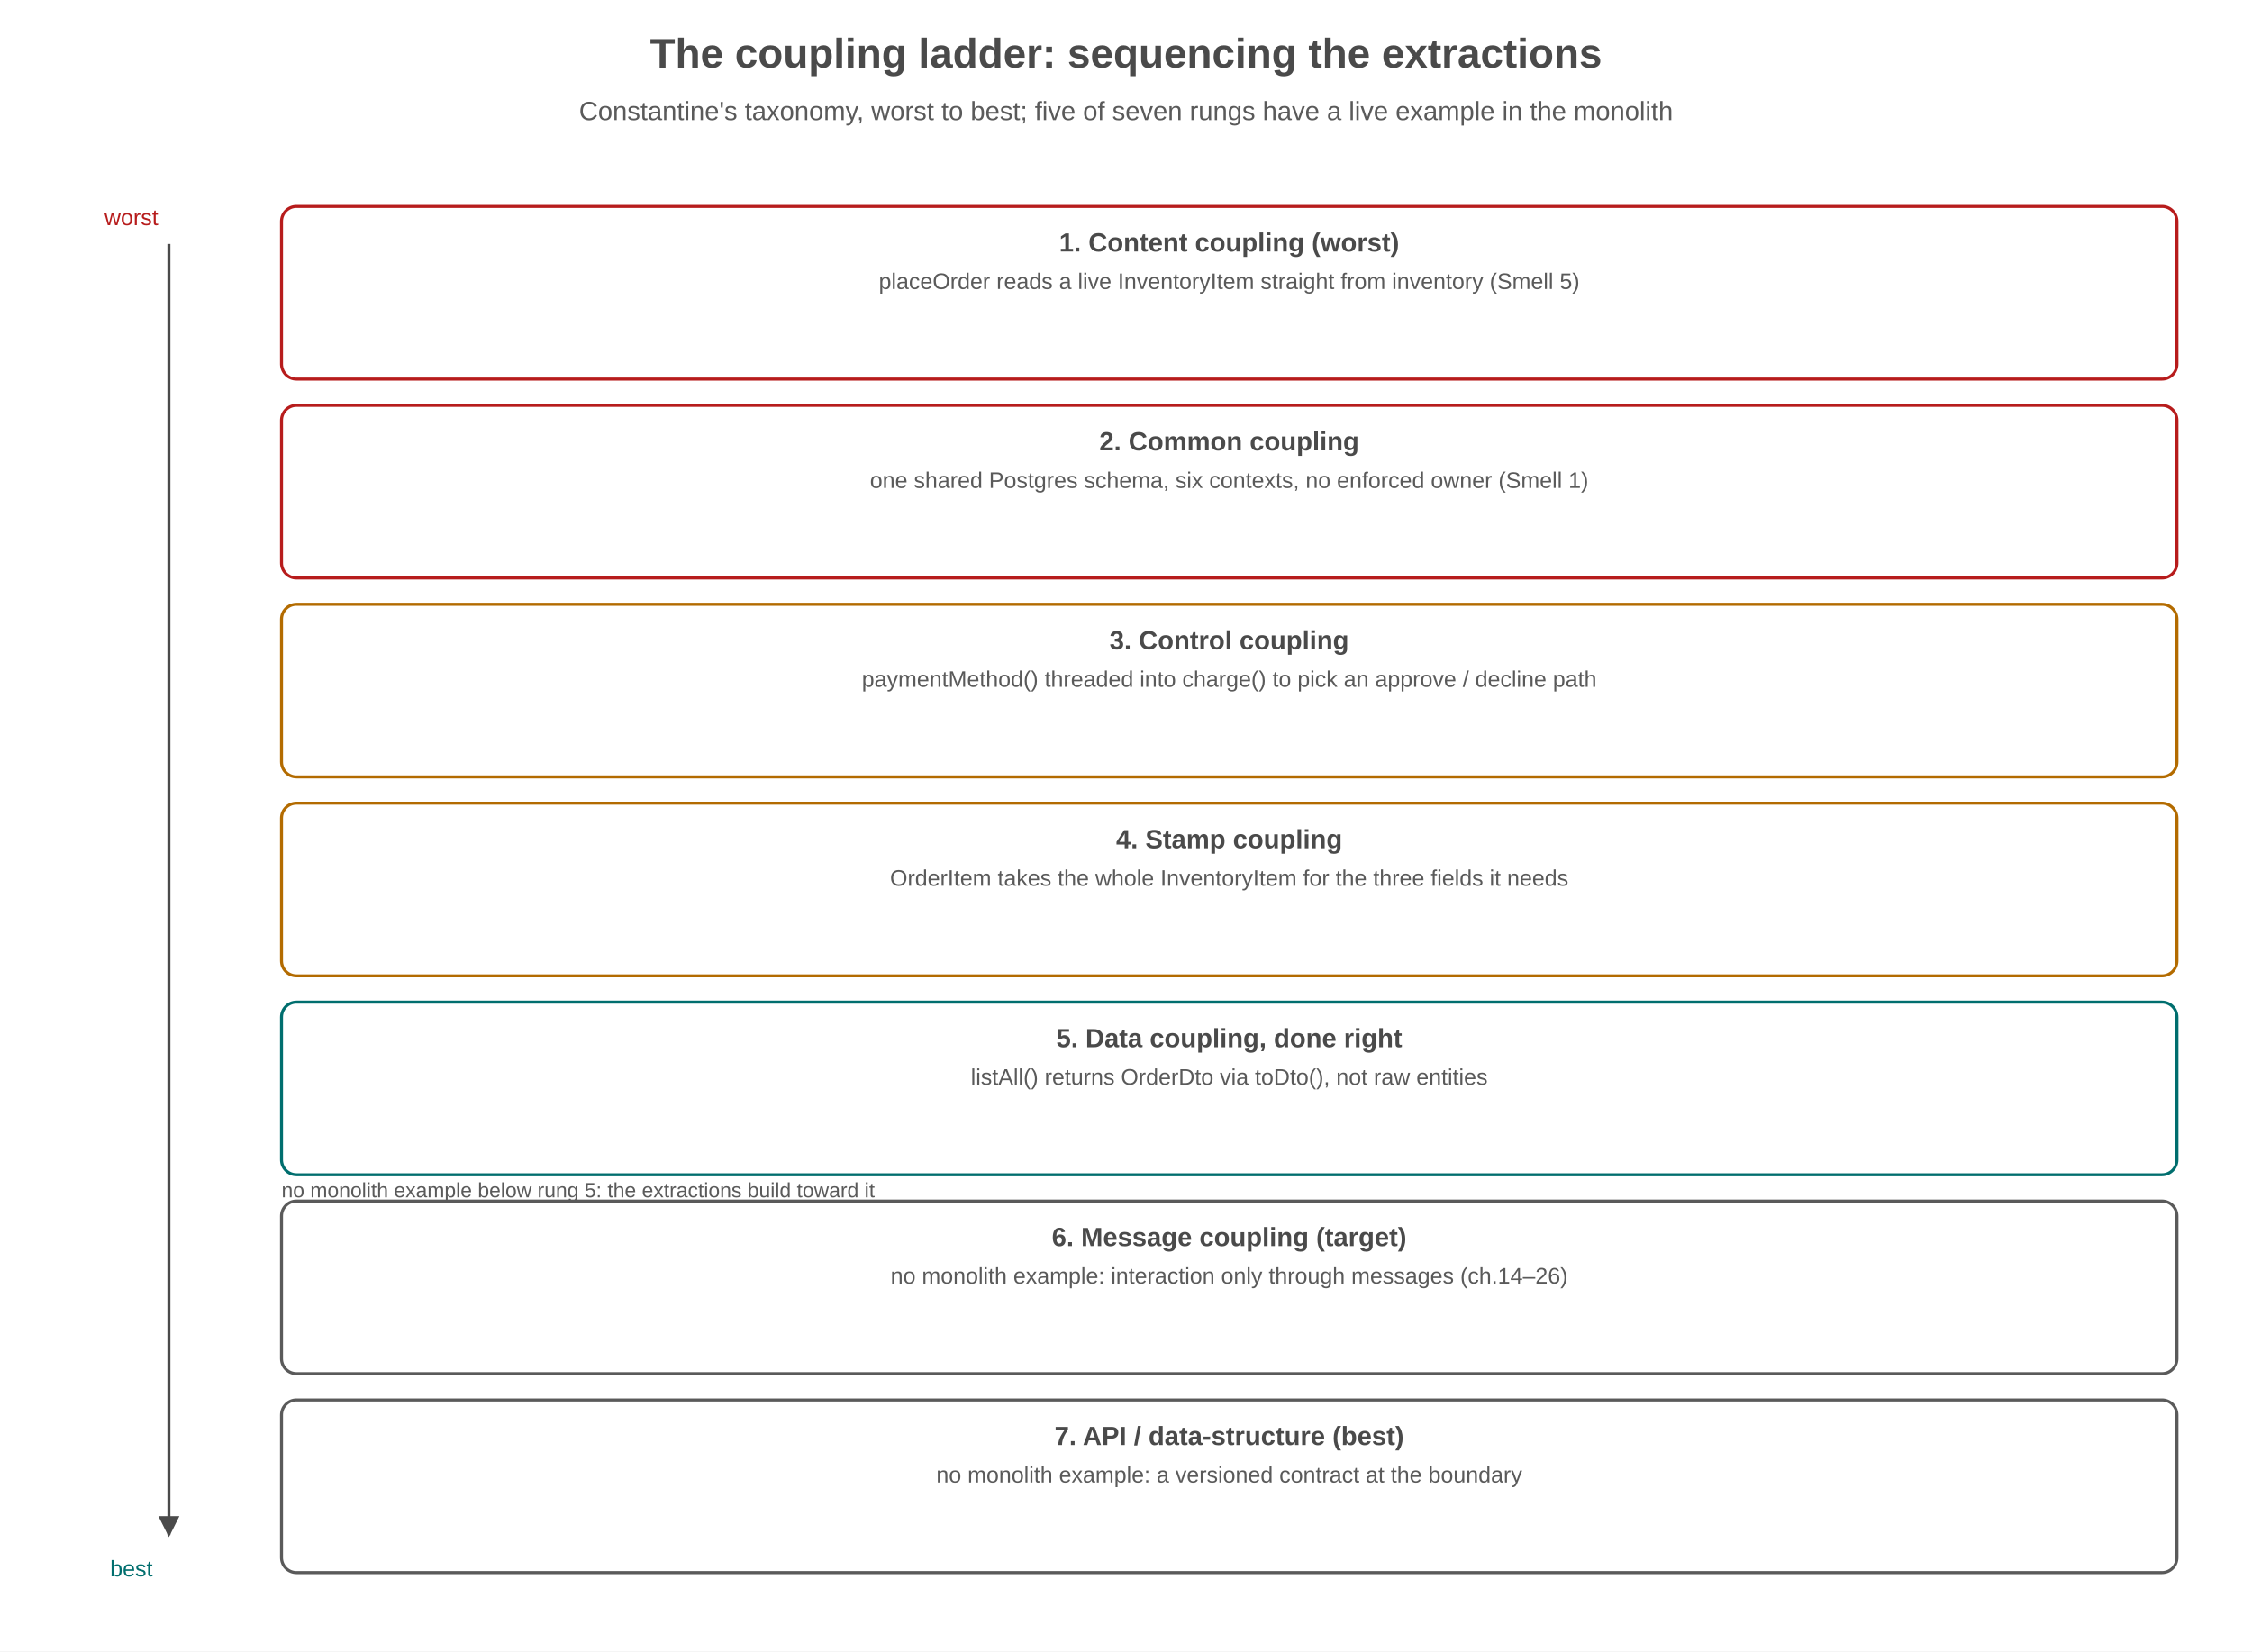
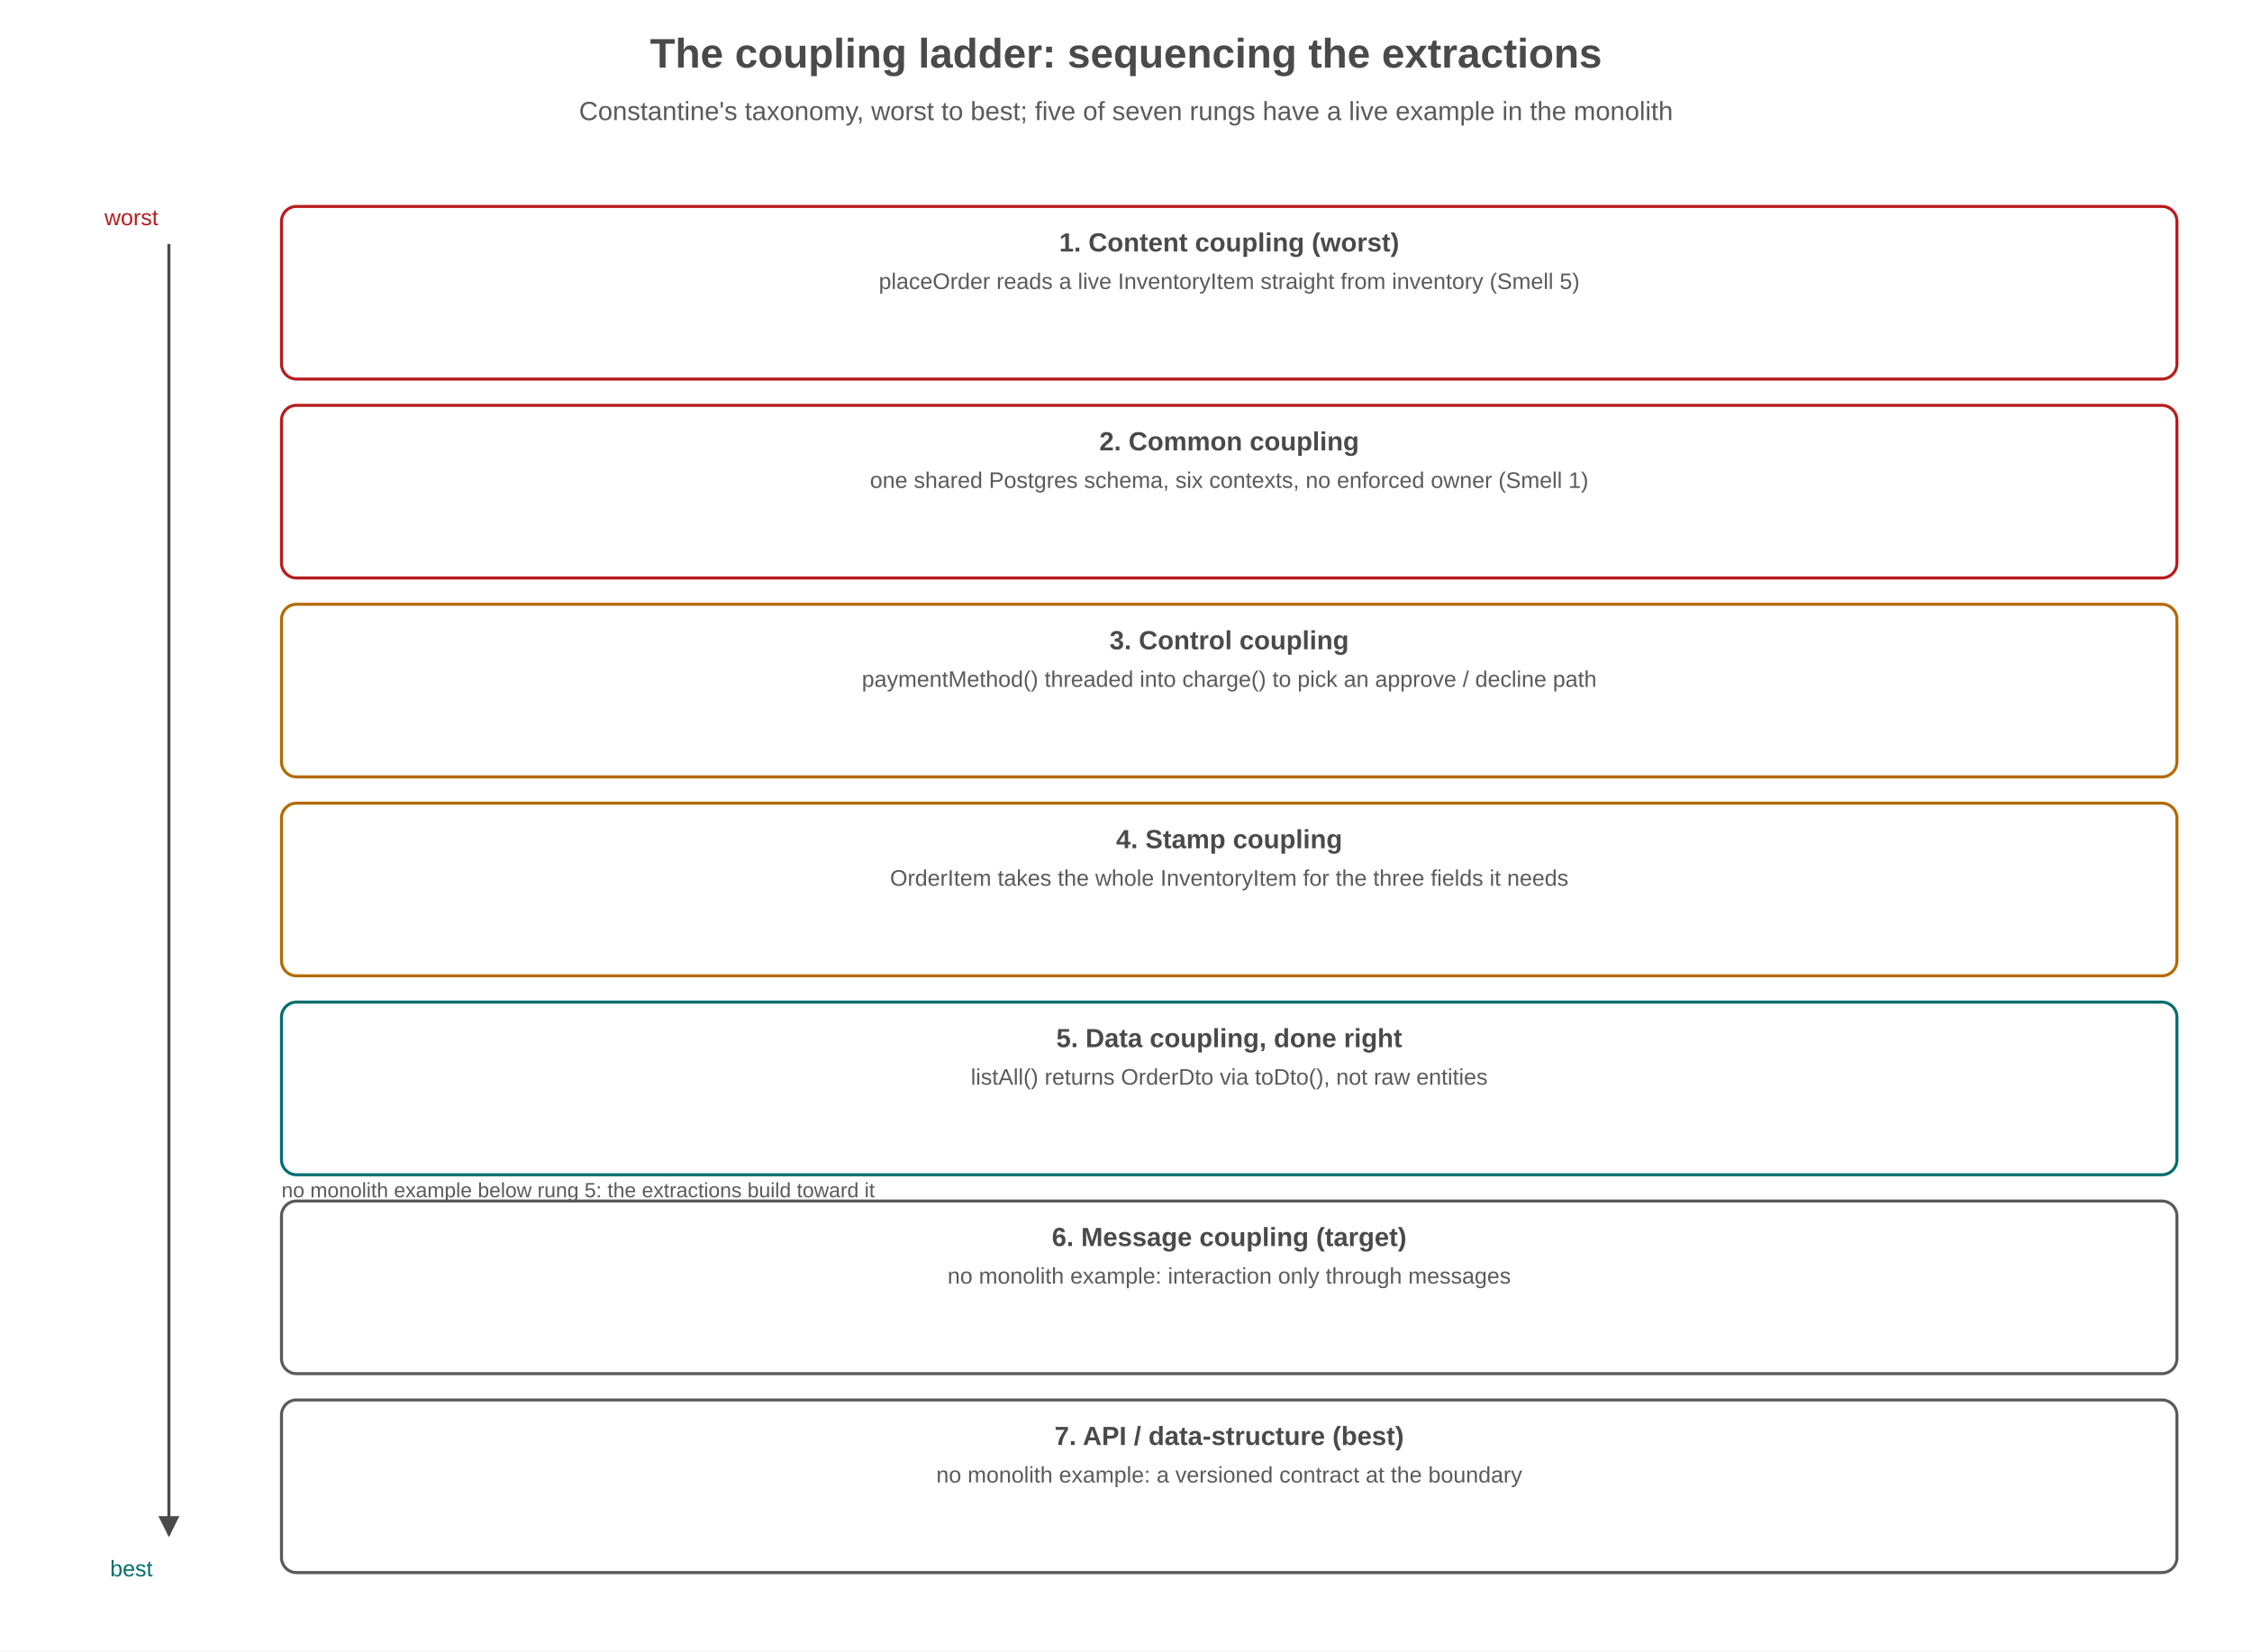
<svg xmlns="http://www.w3.org/2000/svg" viewBox="0 0 1200 880" width="1200" height="880">
  <defs>
    <marker id="_arrow_neutral_0" viewBox="0 0 10 10" refX="9" refY="5" markerWidth="7" markerHeight="7" orient="auto-start-reverse">
      <path d="M 0 0 L 10 5 L 0 10 z" fill="#4A4A4A" />
    </marker>
  </defs>
  <rect x="0" y="0" width="1200" height="880" fill="#FFFFFF" />
  <text x="600.0" y="36" font-family="Overpass, Red Hat Text, Arial, sans-serif" font-size="22" font-weight="bold" fill="#4A4A4A" text-anchor="middle">The coupling ladder: sequencing the extractions</text>
  <text x="600.0" y="64" font-family="Overpass, Red Hat Text, Arial, sans-serif" font-size="14" font-weight="normal" fill="#5A5A5A" text-anchor="middle">Constantine's taxonomy, worst to best; five of seven rungs have a live example in the monolith</text>
  <rect x="150" y="110" width="1010" height="92" rx="8" ry="8" fill="#FFFFFF" stroke="#B71C1C" stroke-width="1.6" />
  <text x="655.0" y="134" font-family="Overpass, Red Hat Text, Arial, sans-serif" font-size="14" font-weight="600" fill="#4A4A4A" text-anchor="middle">1. Content coupling (worst)</text>
  <text x="655.0" y="154" font-family="Red Hat Text, Arial, sans-serif" font-size="12" fill="#5A5A5A" text-anchor="middle">placeOrder reads a live InventoryItem straight from inventory (Smell 5)</text>
  <rect x="150" y="216" width="1010" height="92" rx="8" ry="8" fill="#FFFFFF" stroke="#B71C1C" stroke-width="1.6" />
  <text x="655.0" y="240" font-family="Overpass, Red Hat Text, Arial, sans-serif" font-size="14" font-weight="600" fill="#4A4A4A" text-anchor="middle">2. Common coupling</text>
  <text x="655.0" y="260" font-family="Red Hat Text, Arial, sans-serif" font-size="12" fill="#5A5A5A" text-anchor="middle">one shared Postgres schema, six contexts, no enforced owner (Smell 1)</text>
  <rect x="150" y="322" width="1010" height="92" rx="8" ry="8" fill="#FFFFFF" stroke="#B36B00" stroke-width="1.6" />
  <text x="655.0" y="346" font-family="Overpass, Red Hat Text, Arial, sans-serif" font-size="14" font-weight="600" fill="#4A4A4A" text-anchor="middle">3. Control coupling</text>
  <text x="655.0" y="366" font-family="Red Hat Text, Arial, sans-serif" font-size="12" fill="#5A5A5A" text-anchor="middle">paymentMethod() threaded into charge() to pick an approve / decline path</text>
  <rect x="150" y="428" width="1010" height="92" rx="8" ry="8" fill="#FFFFFF" stroke="#B36B00" stroke-width="1.6" />
  <text x="655.0" y="452" font-family="Overpass, Red Hat Text, Arial, sans-serif" font-size="14" font-weight="600" fill="#4A4A4A" text-anchor="middle">4. Stamp coupling</text>
  <text x="655.0" y="472" font-family="Red Hat Text, Arial, sans-serif" font-size="12" fill="#5A5A5A" text-anchor="middle">OrderItem takes the whole InventoryItem for the three fields it needs</text>
  <rect x="150" y="534" width="1010" height="92" rx="8" ry="8" fill="#FFFFFF" stroke="#006E6E" stroke-width="1.6" />
  <text x="655.0" y="558" font-family="Overpass, Red Hat Text, Arial, sans-serif" font-size="14" font-weight="600" fill="#4A4A4A" text-anchor="middle">5. Data coupling, done right</text>
  <text x="655.0" y="578" font-family="Red Hat Text, Arial, sans-serif" font-size="12" fill="#5A5A5A" text-anchor="middle">listAll() returns OrderDto via toDto(), not raw entities</text>
  <rect x="150" y="640" width="1010" height="92" rx="8" ry="8" fill="#FFFFFF" stroke="#5A5A5A" stroke-width="1.6" />
  <text x="655.0" y="664" font-family="Overpass, Red Hat Text, Arial, sans-serif" font-size="14" font-weight="600" fill="#4A4A4A" text-anchor="middle">6. Message coupling (target)</text>
-   <text x="655.0" y="684" font-family="Red Hat Text, Arial, sans-serif" font-size="12" fill="#5A5A5A" text-anchor="middle">no monolith example: interaction only through messages (ch.14–26)</text>
+   <text x="655.0" y="684" font-family="Red Hat Text, Arial, sans-serif" font-size="12" fill="#5A5A5A" text-anchor="middle">no monolith example: interaction only through messages</text>
  <rect x="150" y="746" width="1010" height="92" rx="8" ry="8" fill="#FFFFFF" stroke="#5A5A5A" stroke-width="1.6" />
  <text x="655.0" y="770" font-family="Overpass, Red Hat Text, Arial, sans-serif" font-size="14" font-weight="600" fill="#4A4A4A" text-anchor="middle">7. API / data-structure (best)</text>
  <text x="655.0" y="790" font-family="Red Hat Text, Arial, sans-serif" font-size="12" fill="#5A5A5A" text-anchor="middle">no monolith example: a versioned contract at the boundary</text>
  <line x1="90" y1="130" x2="90" y2="818" stroke="#4A4A4A" stroke-width="1.6" marker-end="url(#_arrow_neutral_0)" />
  <text x="70" y="120" font-family="Overpass, Red Hat Text, Arial, sans-serif" font-size="12" font-weight="normal" fill="#B71C1C" text-anchor="middle">worst</text>
  <text x="70" y="840" font-family="Overpass, Red Hat Text, Arial, sans-serif" font-size="12" font-weight="normal" fill="#006E6E" text-anchor="middle">best</text>
  <text x="150" y="638" font-family="Overpass, Red Hat Text, Arial, sans-serif" font-size="11" font-weight="normal" fill="#5A5A5A" text-anchor="start">no monolith example below rung 5: the extractions build toward it</text>
</svg>
